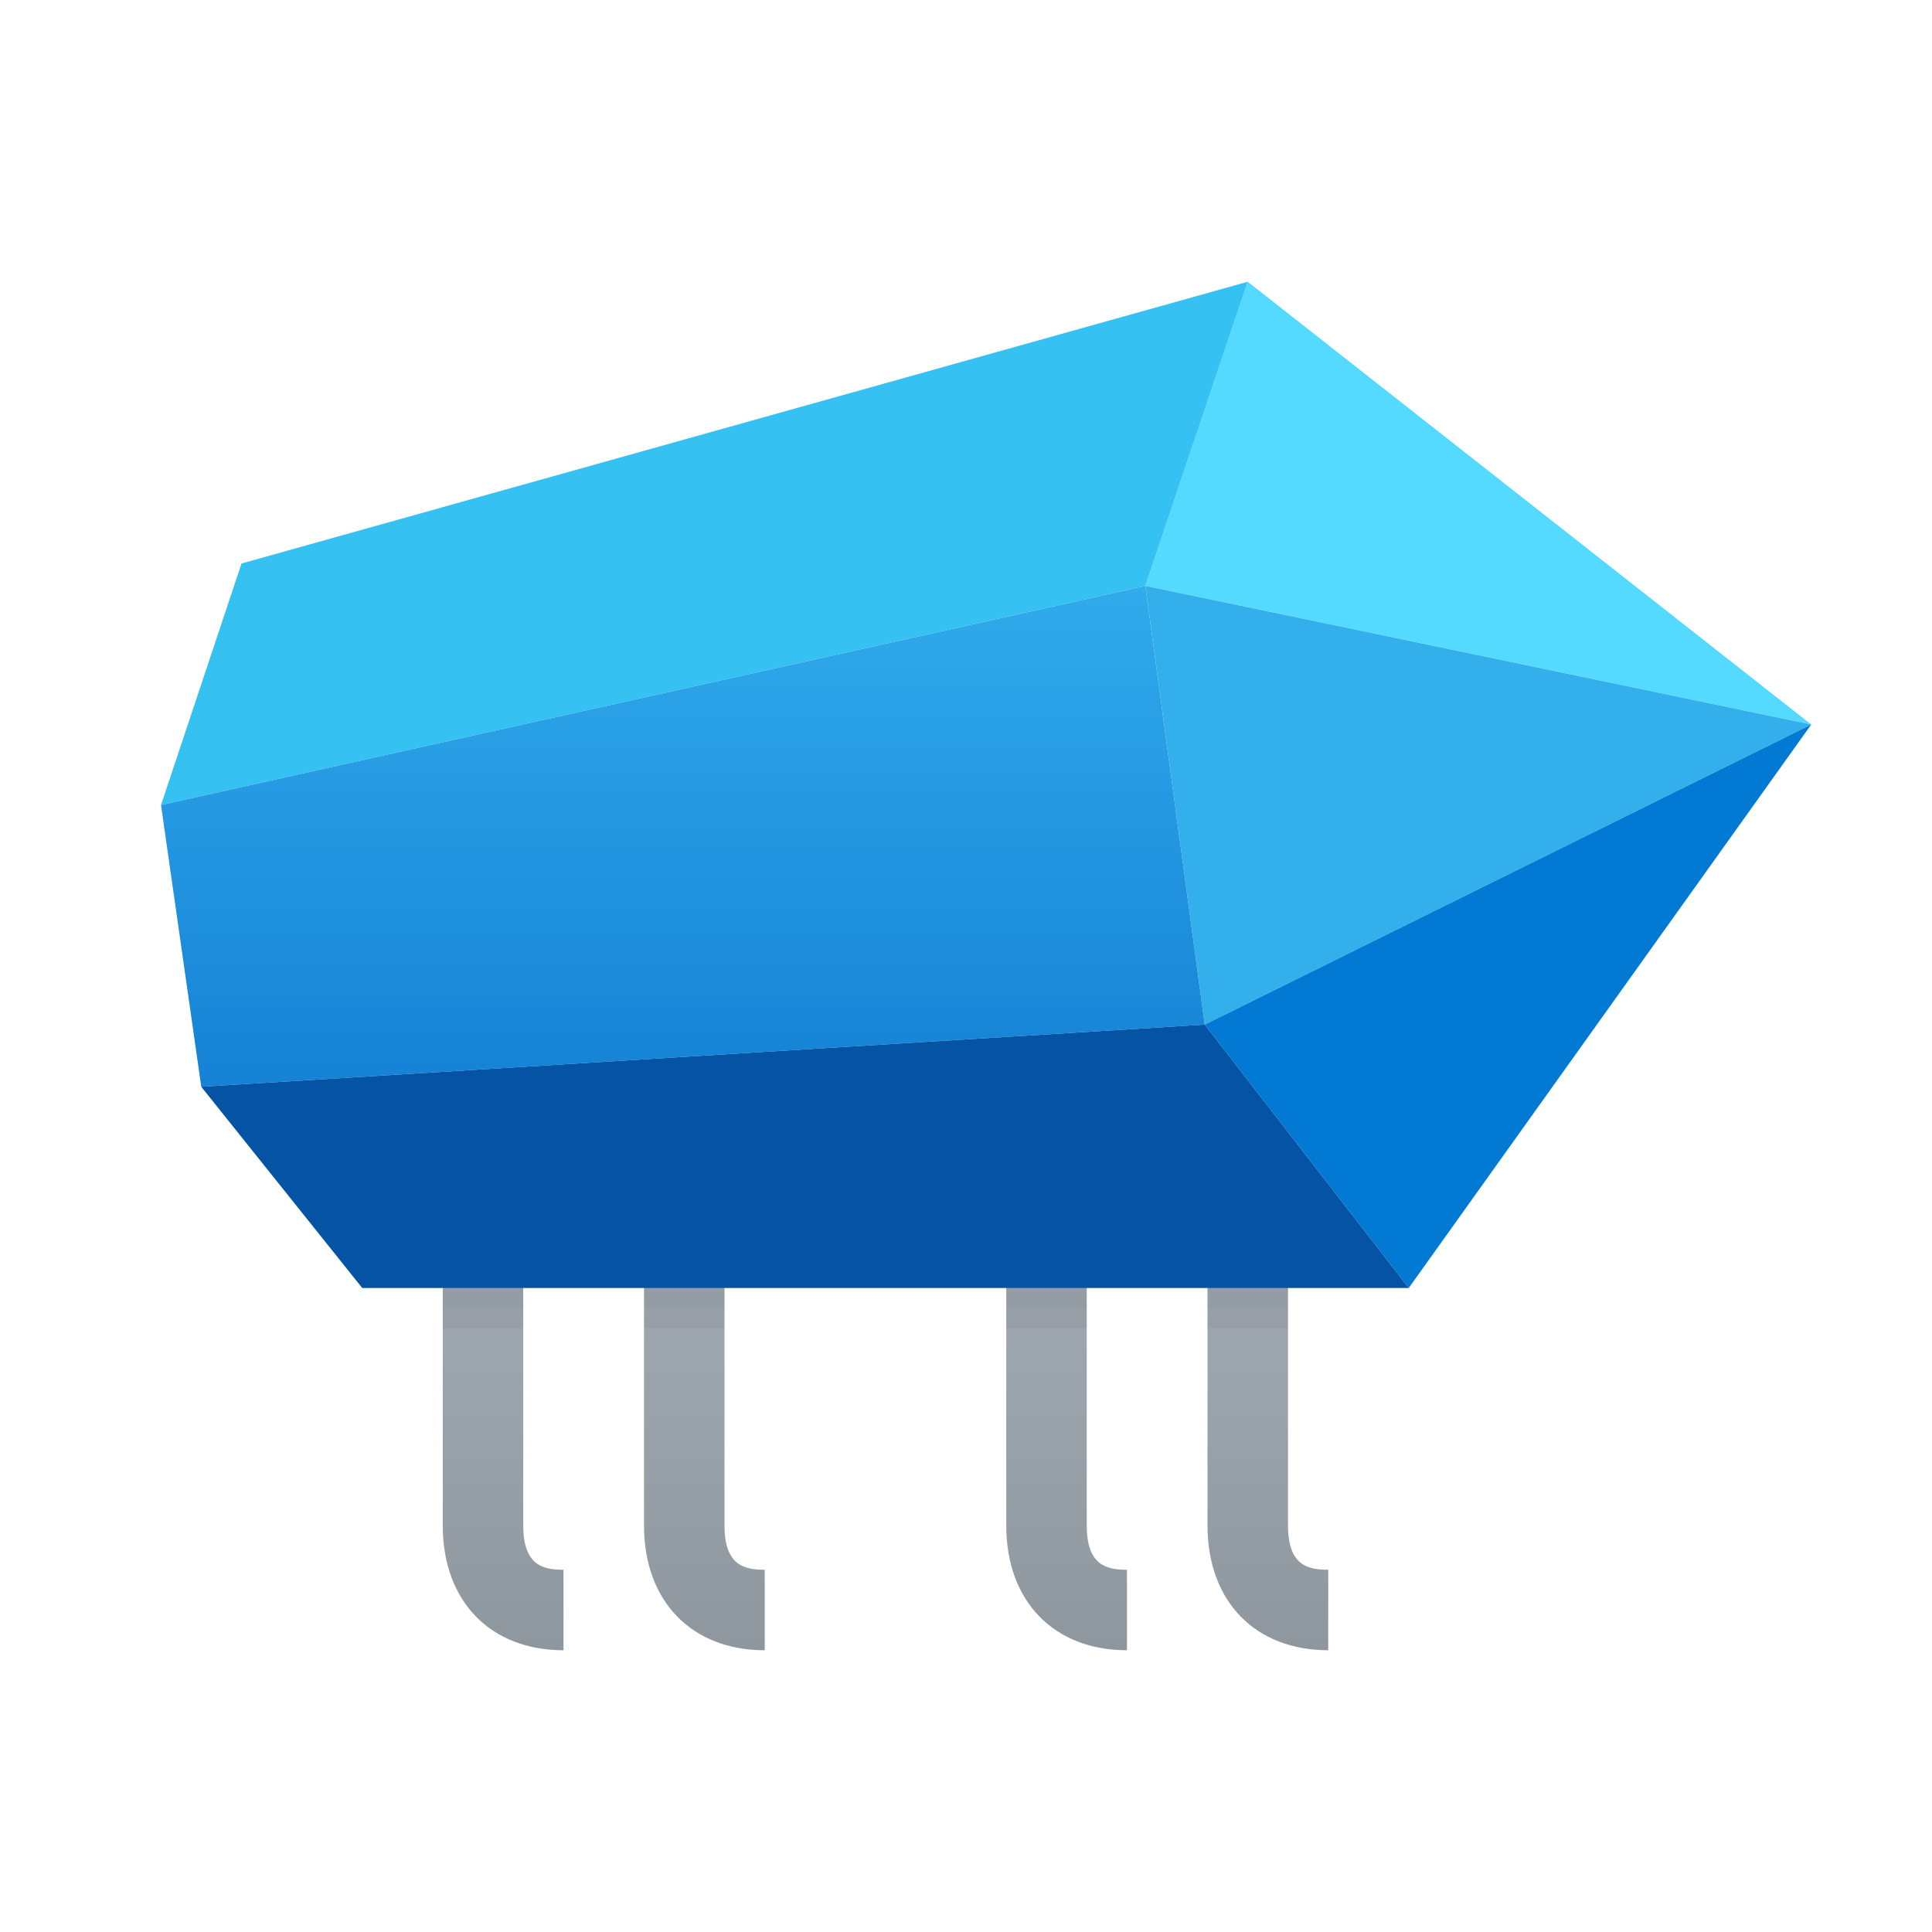
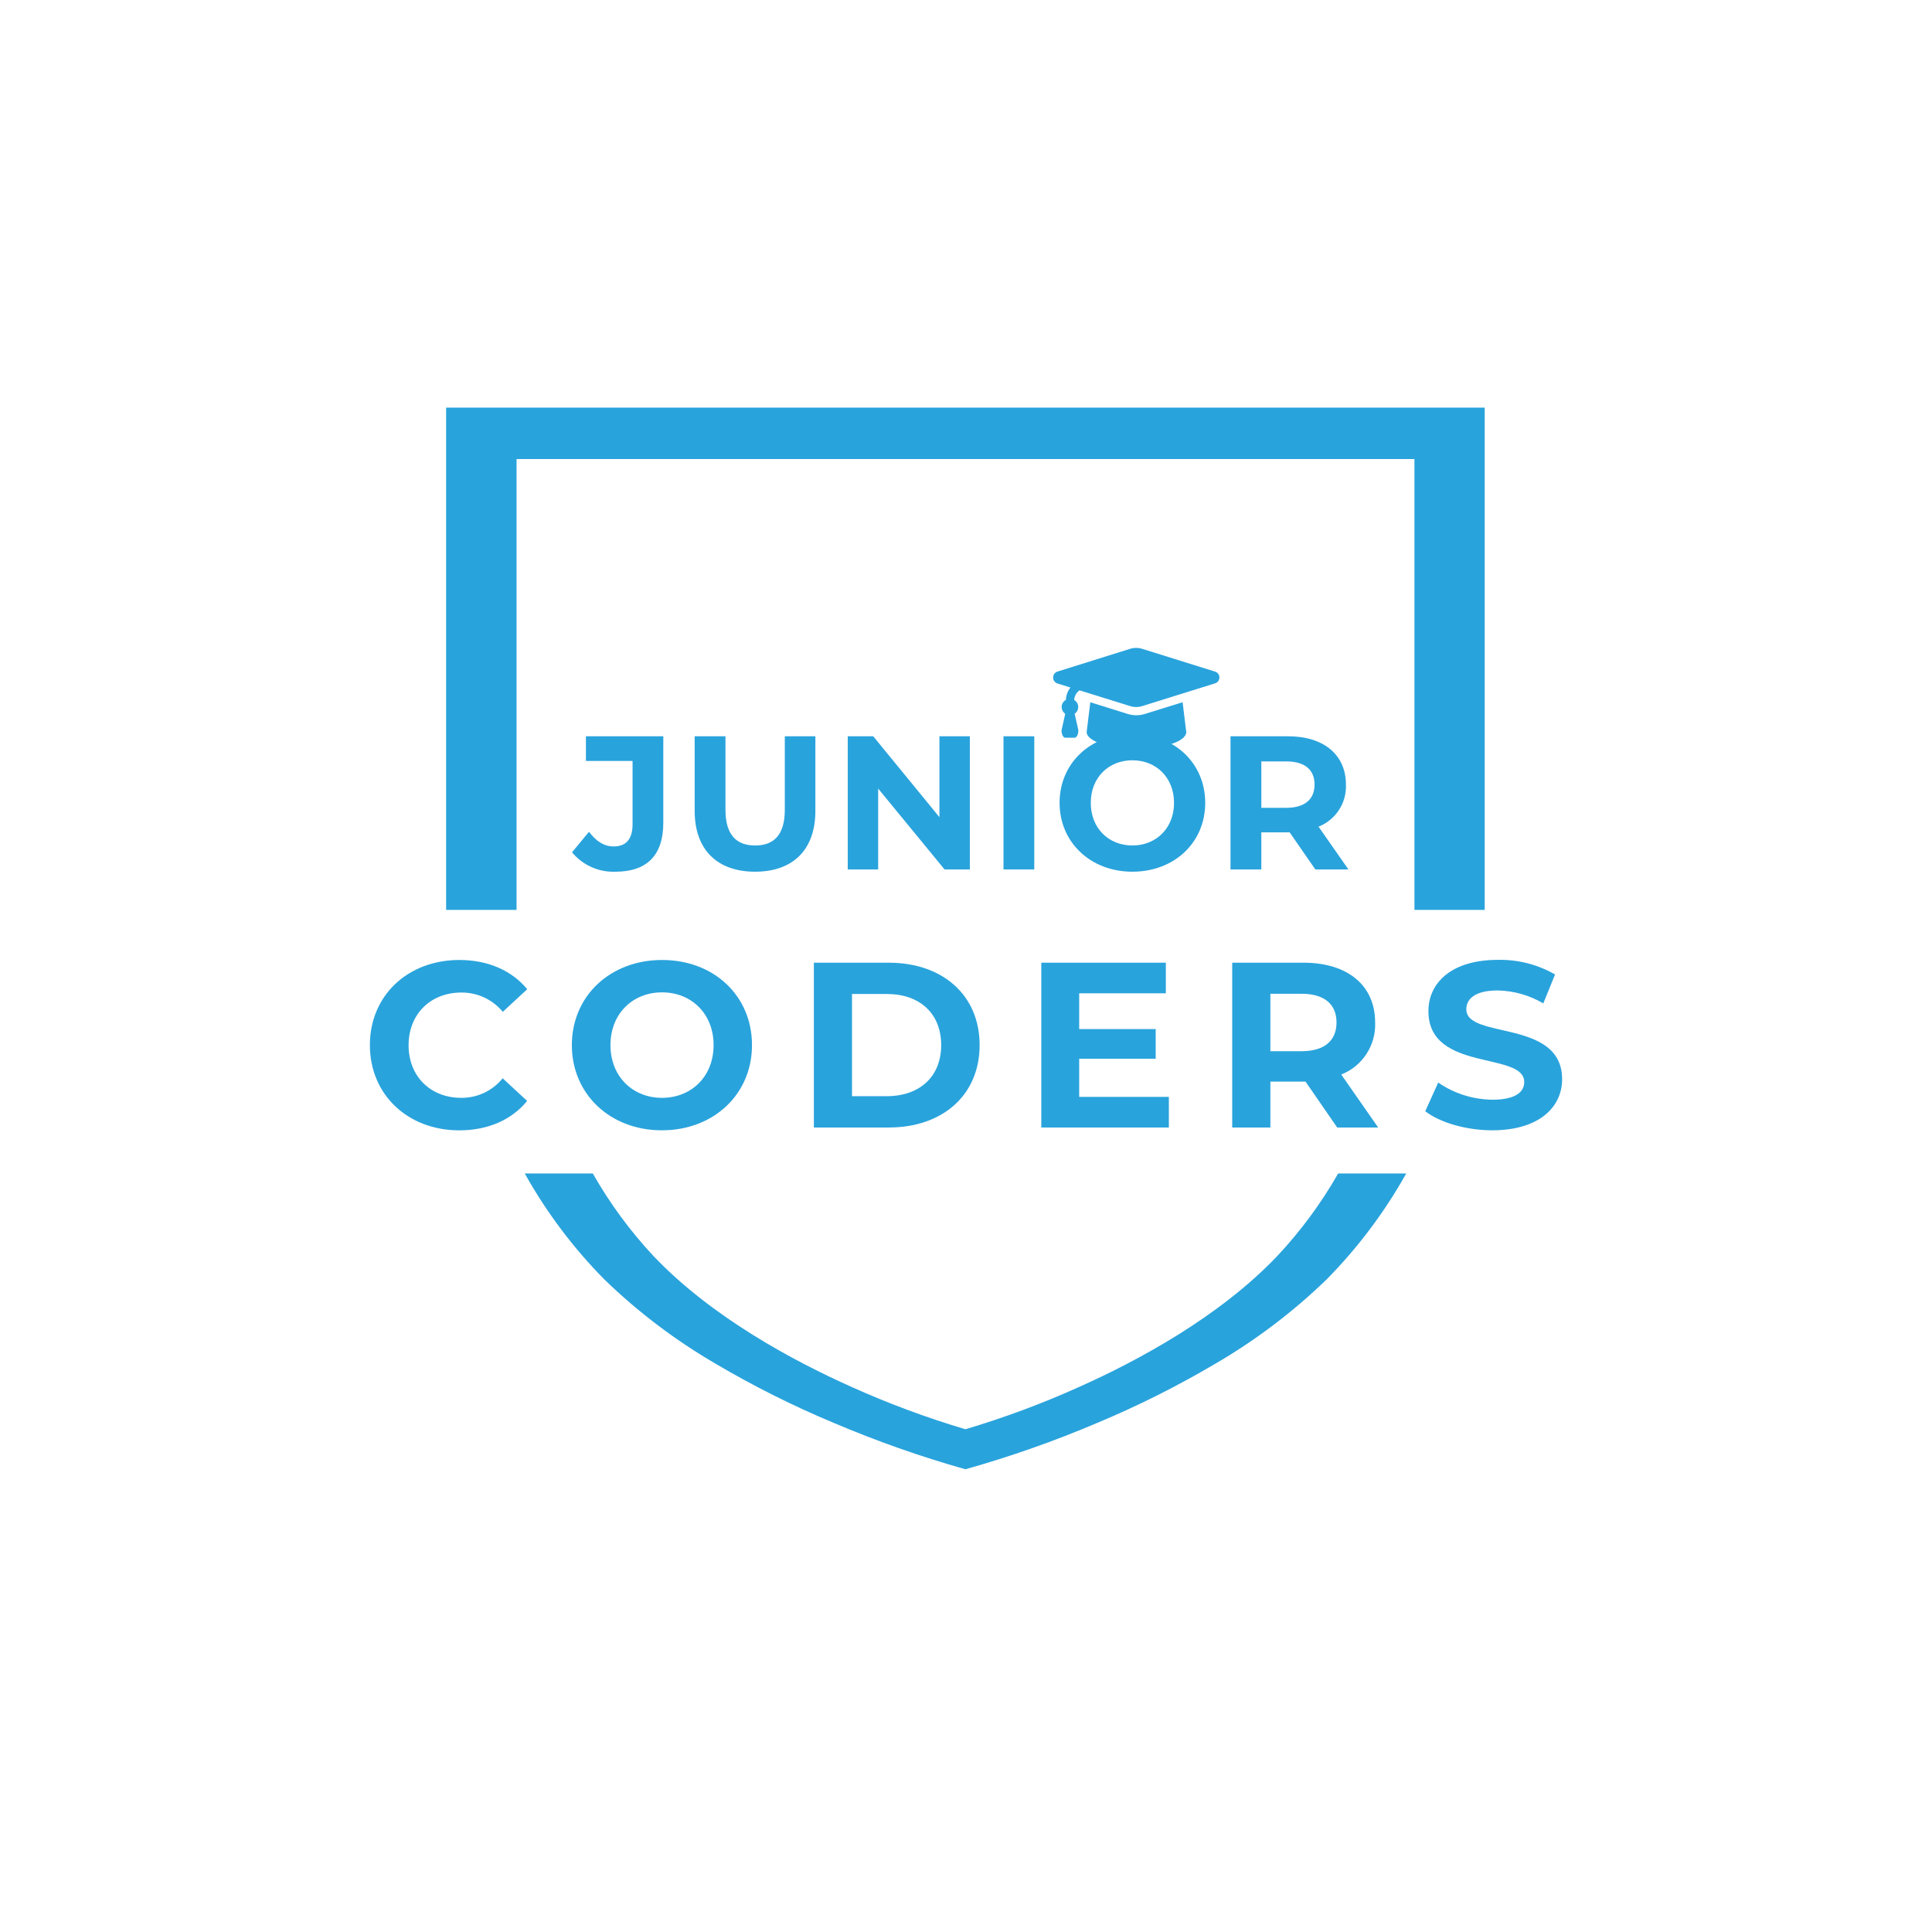
- <svg xmlns="http://www.w3.org/2000/svg" viewBox="0 0 48 48" width="144px" height="144px">
-   <linearGradient id="CGL_GKCxzpeCV1FOHEsfja" x1="15" x2="15" y1="31" y2="41" gradientUnits="userSpaceOnUse">
-     <stop offset="0" stop-color="#a1aab3" />
-     <stop offset="1" stop-color="#8f979e" />
-   </linearGradient>
-   <path fill="url(#CGL_GKCxzpeCV1FOHEsfja)" d="M13,37.9V32c0-0.6-0.4-1-1-1s-1,0.4-1,1v5.9c0,1.9,1.2,3.1,3,3.1v-2C13.5,39,13,38.9,13,37.9z M18,37.9V32c0-0.6-0.4-1-1-1s-1,0.4-1,1v5.9c0,1.9,1.2,3.1,3,3.1v-2C18.5,39,18,38.9,18,37.9z" />
-   <linearGradient id="CGL_GKCxzpeCV1FOHEsfjb" x1="29" x2="29" y1="31" y2="41" gradientUnits="userSpaceOnUse">
-     <stop offset="0" stop-color="#a1aab3" />
-     <stop offset="1" stop-color="#8f979e" />
-   </linearGradient>
-   <path fill="url(#CGL_GKCxzpeCV1FOHEsfjb)" d="M27,37.9V32c0-0.6-0.4-1-1-1s-1,0.4-1,1v5.9c0,1.9,1.2,3.1,3,3.1v-2C27.5,39,27,38.9,27,37.9z M32,37.9V32c0-0.6-0.4-1-1-1s-1,0.4-1,1v5.9c0,1.9,1.2,3.1,3,3.1v-2C32.5,39,32,38.9,32,37.9z" />
-   <path fill="#54daff" d="M45,18L31,7l-2.544,7.556L45,18z" />
-   <path fill="#35c1f1" d="M31,7L6,14l-2,6l24.456-5.444L31,7z" />
-   <path fill="#33afec" d="M45,18l-16.544-3.444l1.475,10.9L45,18z" />
-   <linearGradient id="CGL_GKCxzpeCV1FOHEsfjc" x1="16.965" x2="16.965" y1="14.556" y2="27" gradientUnits="userSpaceOnUse">
-     <stop offset="0" stop-color="#31abec" />
-     <stop offset="1" stop-color="#1582d5" />
-   </linearGradient>
-   <path fill="url(#CGL_GKCxzpeCV1FOHEsfjc)" d="M4,20l24.456-5.444l1.475,10.9L5,27L4,20z" />
-   <path fill="#027ad4" d="M45,18l-15.069,7.456L35,32L45,18z" />
-   <path fill="#0553a4" d="M5,27l24.931-1.544L35,32H9L5,27z" />
-   <rect width="2" height=".5" x="11" y="32" opacity=".07" />
-   <rect width="2" height=".5" x="16" y="32" opacity=".07" />
-   <rect width="2" height=".5" x="25" y="32" opacity=".07" />
-   <rect width="2" height=".5" x="30" y="32" opacity=".07" />
-   <rect width="2" height=".5" x="11" y="32.5" opacity=".05" />
-   <rect width="2" height=".5" x="16" y="32.5" opacity=".05" />
-   <rect width="2" height=".5" x="25" y="32.5" opacity=".05" />
-   <rect width="2" height=".5" x="30" y="32.5" opacity=".05" />
+ <svg xmlns="http://www.w3.org/2000/svg" version="1.1" id="svg2" width="666.667" height="666.667" viewBox="0 0 666.667 666.667">
+   <defs id="defs6">
+     <clipPath clipPathUnits="userSpaceOnUse" id="clipPath16">
+       <path d="M 0,500 H 500 V 0 H 0 Z" id="path14" />
+     </clipPath>
+   </defs>
+   <g id="g8" transform="matrix(1.333333,0,0,-1.333333,0,666.6667)">
+     <g id="g10">
+       <g id="g12" clip-path="url(#clipPath16)">
+         <g id="g18" transform="translate(384.2394,264.5154)">
+           <path d="M 0,0 H -18.184 V 116.688 H -250.552 V 0 h -18.232 V 129.987 H 0 Z m -134.391,-144.762 v 0 c -11.598,3.274 -22.974,7.281 -34.061,11.998 -10.521,4.389 -20.728,9.499 -30.547,15.291 -10.427,6.067 -20.082,13.372 -28.752,21.759 -8.054,8.138 -14.974,17.324 -20.575,27.311 l -0.071,0.117 v 0.071 h 17.575 c 4.384,-7.713 9.657,-14.886 15.713,-21.372 14.998,-15.771 36.158,-27.125 51.249,-33.862 9.566,-4.307 19.411,-7.967 29.469,-10.955 10.048,2.988 19.886,6.648 29.443,10.955 15.093,6.737 36.241,18.091 51.25,33.862 6.075,6.484 11.367,13.655 15.771,21.372 h 17.575 v -0.071 l -0.059,-0.106 c -5.609,-9.987 -12.533,-19.177 -20.587,-27.322 -8.677,-8.385 -18.335,-15.691 -28.765,-21.759 -9.81,-5.792 -20.009,-10.9 -30.521,-15.291 -11.091,-4.718 -22.47,-8.722 -34.074,-11.987 z" style="fill:#29a3dc;fill-opacity:1;fill-rule:nonzero;stroke:none" id="path20" />
+         </g>
+         <g id="g22" transform="translate(148.04,279.4192)">
+           <path d="m 0,0 4.395,5.32 c 1.873,-2.508 3.936,-3.797 6.396,-3.797 3.199,0 4.874,1.922 4.874,5.717 V 23.644 H 3.598 v 6.385 H 23.622 V 7.687 C 23.622,-0.832 19.344,-5.015 11.225,-5.015 6.907,-5.184 2.756,-3.33 0,0" style="fill:#29a3dc;fill-opacity:1;fill-rule:nonzero;stroke:none" id="path24" />
+         </g>
+         <g id="g26" transform="translate(179.781,290.1518)">
+           <path d="M 0,0 V 19.298 H 7.968 V 0.292 c 0,-6.538 2.859,-9.255 7.685,-9.255 4.827,0 7.674,2.717 7.674,9.255 v 19.006 h 7.911 V 0 c 0,-10.136 -5.858,-15.747 -15.596,-15.747 C 5.905,-15.747 0,-10.136 0,0" style="fill:#29a3dc;fill-opacity:1;fill-rule:nonzero;stroke:none" id="path28" />
+         </g>
+         <g id="g30" transform="translate(250.9957,309.4496)">
+           <path d="m 0,0 v -34.46 h -6.549 l -17.177,20.928 V -34.46 h -7.875 V 0 h 6.598 l 17.13,-20.927 0,20.927 z" style="fill:#29a3dc;fill-opacity:1;fill-rule:nonzero;stroke:none" id="path32" />
+         </g>
+         <path d="m 259.701,309.449 h 7.968 v -34.46 h -7.968 z" style="fill:#29a3dc;fill-opacity:1;fill-rule:nonzero;stroke:none" id="path34" />
+         <g id="g36" transform="translate(303.8386,292.214)">
+           <path d="m 0,0 c 0,6.549 -4.616,11.026 -10.78,11.026 -6.162,0 -10.767,-4.477 -10.767,-11.026 0,-6.549 4.616,-11.026 10.767,-11.026 C -4.628,-11.026 0,-6.538 0,0 m -29.62,0 c 0,10.24 7.967,17.821 18.84,17.821 10.873,0 18.852,-7.534 18.852,-17.821 0,-10.287 -8.014,-17.81 -18.852,-17.81 -10.838,0 -18.84,7.616 -18.84,17.81" style="fill:#29a3dc;fill-opacity:1;fill-rule:nonzero;stroke:none" id="path38" />
+         </g>
+         <g id="g40" transform="translate(332.8729,302.9466)">
+           <path d="M 0,0 H -6.445 V -12.009 H 0 c 4.873,0 7.335,2.26 7.335,6.009 0,3.75 -2.413,6 -7.335,6 m 7.534,-27.957 -6.644,9.596 h -7.335 v -9.596 h -7.978 V 6.503 H 0.492 c 9.21,0 14.962,-4.78 14.962,-12.501 0.198,-4.769 -2.648,-9.138 -7.089,-10.886 l 7.733,-11.073 z" style="fill:#29a3dc;fill-opacity:1;fill-rule:nonzero;stroke:none" id="path42" />
+         </g>
+         <g id="g44" transform="translate(95.7243,229.529)">
+           <path d="m 0,0 c 0,12.853 9.842,22.028 23.152,22.028 7.371,0 13.522,-2.684 17.576,-7.557 L 34.4,8.613 c -2.644,3.193 -6.587,5.026 -10.732,4.99 -7.979,0 -13.65,-5.601 -13.65,-13.65 0,-8.05 5.682,-13.603 13.615,-13.603 4.164,-0.041 8.115,1.823 10.732,5.062 l 6.327,-5.859 C 36.674,-19.38 30.523,-22.063 23.117,-22.063 9.842,-22.052 0,-12.853 0,0" style="fill:#29a3dc;fill-opacity:1;fill-rule:nonzero;stroke:none" id="path46" />
+         </g>
+         <g id="g48" transform="translate(184.6785,229.529)">
+           <path d="m 0,0 c 0,8.108 -5.73,13.65 -13.346,13.65 -7.615,0 -13.345,-5.542 -13.345,-13.65 0,-8.108 5.73,-13.65 13.345,-13.65 C -5.73,-13.65 0,-8.097 0,0 m -36.685,0 c 0,12.653 9.877,22.028 23.339,22.028 13.463,0 23.283,-9.293 23.283,-22.028 0,-12.735 -9.926,-22.052 -23.33,-22.052 -13.404,0 -23.292,9.385 -23.292,22.052" style="fill:#29a3dc;fill-opacity:1;fill-rule:nonzero;stroke:none" id="path50" />
+         </g>
+         <g id="g52" transform="translate(229.5189,216.3123)">
+           <path d="M 0,0 C 8.471,0 14.059,5.05 14.059,13.216 14.059,21.383 8.518,26.445 0,26.445 H -9.022 V 0 Z M -18.888,34.541 H 0.48 c 13.956,0 23.527,-8.402 23.527,-21.325 0,-12.924 -9.571,-21.324 -23.527,-21.324 h -19.368 z" style="fill:#29a3dc;fill-opacity:1;fill-rule:nonzero;stroke:none" id="path54" />
+         </g>
+         <g id="g56" transform="translate(302.5029,216.125)">
+           <path d="M 0,0 V -7.92 H -33.018 V 34.729 H -0.786 V 26.808 H -23.21 v -9.257 h 19.8 V 9.877 h -19.8 V 0 Z" style="fill:#29a3dc;fill-opacity:1;fill-rule:nonzero;stroke:none" id="path58" />
+         </g>
+         <g id="g60" transform="translate(336.8097,242.8157)">
+           <path d="M 0,0 H -8.037 V -14.87 H 0 c 6.033,0 9.08,2.801 9.08,7.442 C 9.08,-2.788 6.033,0 0,0 M 9.257,-34.612 1.054,-22.73 h -9.091 v -11.882 h -9.877 V 8.037 H 0.551 c 11.389,0 18.523,-5.858 18.523,-15.465 0.242,-5.901 -3.279,-11.309 -8.774,-13.475 l 9.56,-13.709 z" style="fill:#29a3dc;fill-opacity:1;fill-rule:nonzero;stroke:none" id="path62" />
+         </g>
+         <g id="g64" transform="translate(368.8553,212.4107)">
+           <path d="M 0,0 3.352,7.428 C 7.488,4.575 12.385,3.03 17.411,2.987 c 5.859,0 8.201,1.946 8.201,4.57 0,7.979 -24.793,2.497 -24.793,18.336 0,7.254 5.859,13.287 17.974,13.287 5.186,0.108 10.302,-1.199 14.799,-3.784 L 30.545,27.91 c -3.581,2.118 -7.65,3.27 -11.81,3.35 -5.858,0 -8.108,-2.203 -8.108,-4.873 0,-7.862 24.793,-2.438 24.793,-18.104 C 35.42,1.16 29.562,-4.933 17.329,-4.933 10.603,-4.933 3.773,-2.929 0,0" style="fill:#29a3dc;fill-opacity:1;fill-rule:nonzero;stroke:none" id="path66" />
+         </g>
+         <g id="g68" transform="translate(296.2813,315.2258)">
+           <path d="m 0,0 c -1.43,-0.445 -2.963,-0.445 -4.395,0 l -9.713,3.035 -0.948,-7.709 c 0,-2.345 5.753,-4.348 12.888,-4.348 7.136,0 12.889,1.946 12.889,4.348 L 9.773,3.035 Z M 18.056,11.002 -0.691,16.86 c -1.019,0.317 -2.11,0.317 -3.128,0 l -18.689,-5.858 c -0.86,-0.211 -1.389,-1.079 -1.179,-1.941 0.002,-0.009 0.006,-0.018 0.008,-0.028 0.137,-0.579 0.59,-1.033 1.171,-1.171 l 3.257,-1.019 c -0.725,-0.908 -1.136,-2.026 -1.171,-3.188 -1.021,-0.549 -1.403,-1.819 -0.853,-2.839 0.002,-0.008 0.005,-0.013 0.009,-0.019 0.158,-0.298 0.387,-0.551 0.668,-0.739 l -0.925,-4.123 c -0.153,-0.669 0.246,-2.075 0.925,-2.075 h 2.436 c 0.68,0 1.078,1.406 0.926,2.075 l -0.926,4.123 c 0.965,0.653 1.216,1.966 0.563,2.929 -0.175,0.261 -0.408,0.477 -0.68,0.633 0.045,1.004 0.557,1.927 1.383,2.495 L -3.797,2.039 c 1.019,-0.317 2.11,-0.317 3.128,0 L 18.08,7.897 c 0.86,0.211 1.389,1.079 1.179,1.941 -0.004,0.009 -0.006,0.018 -0.008,0.028 -0.154,0.573 -0.616,1.011 -1.195,1.136" style="fill:#29a3dc;fill-opacity:1;fill-rule:nonzero;stroke:none" id="path70" />
+         </g>
+       </g>
+     </g>
+   </g>
</svg>
